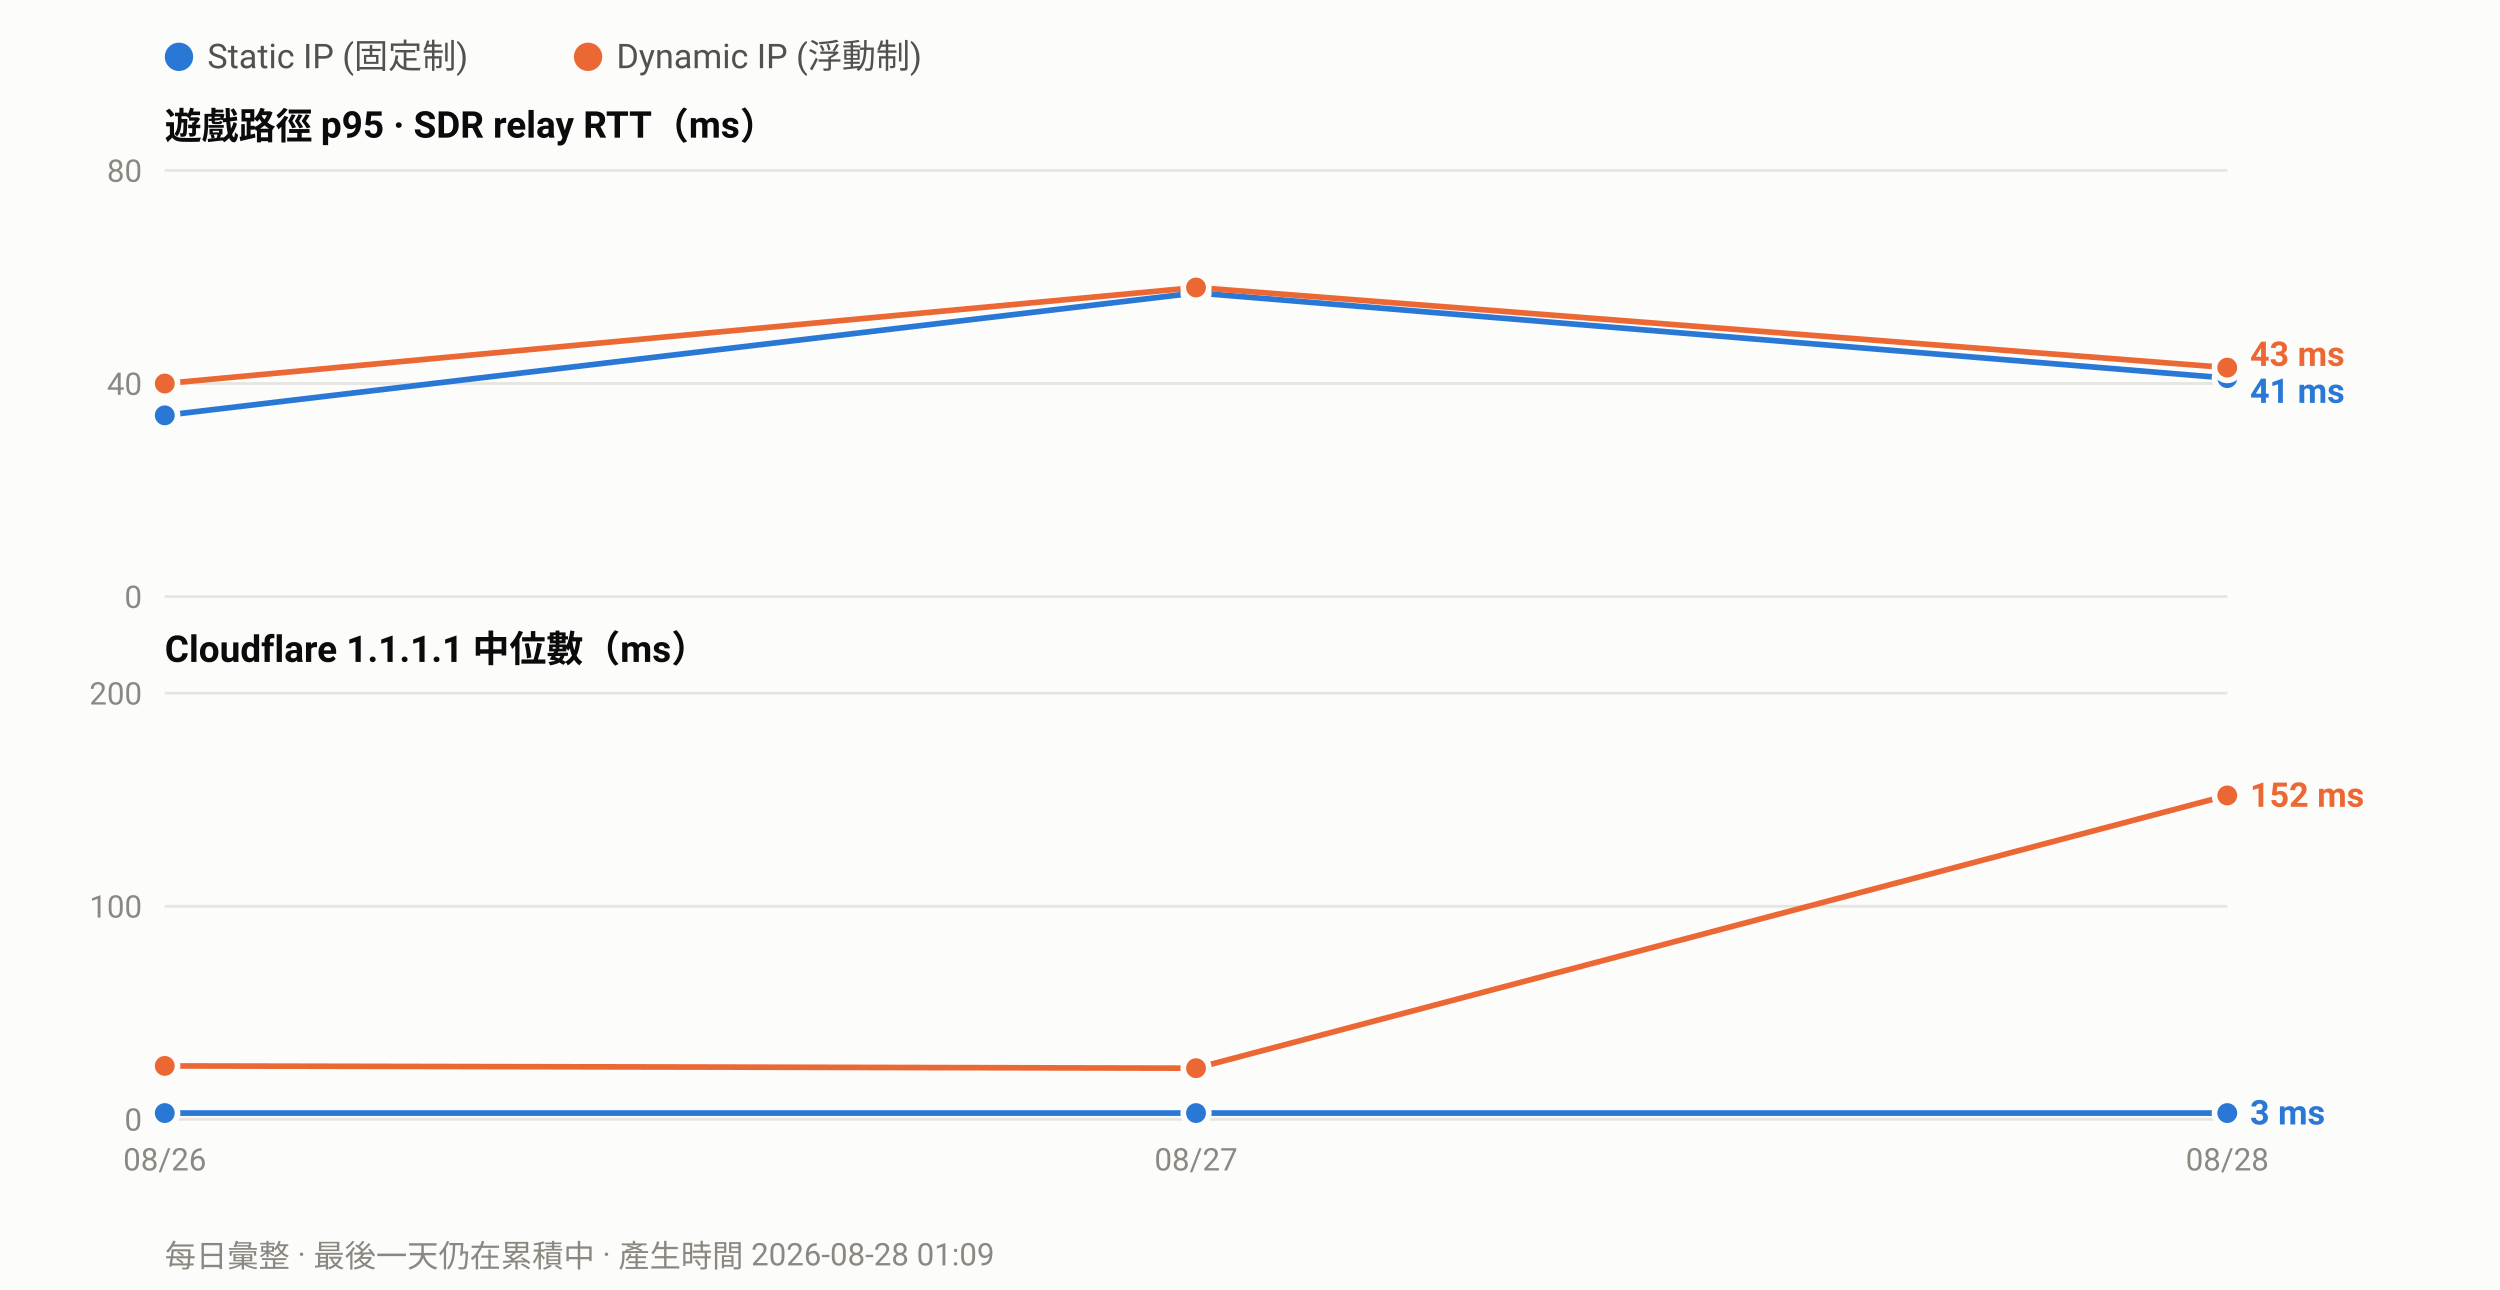
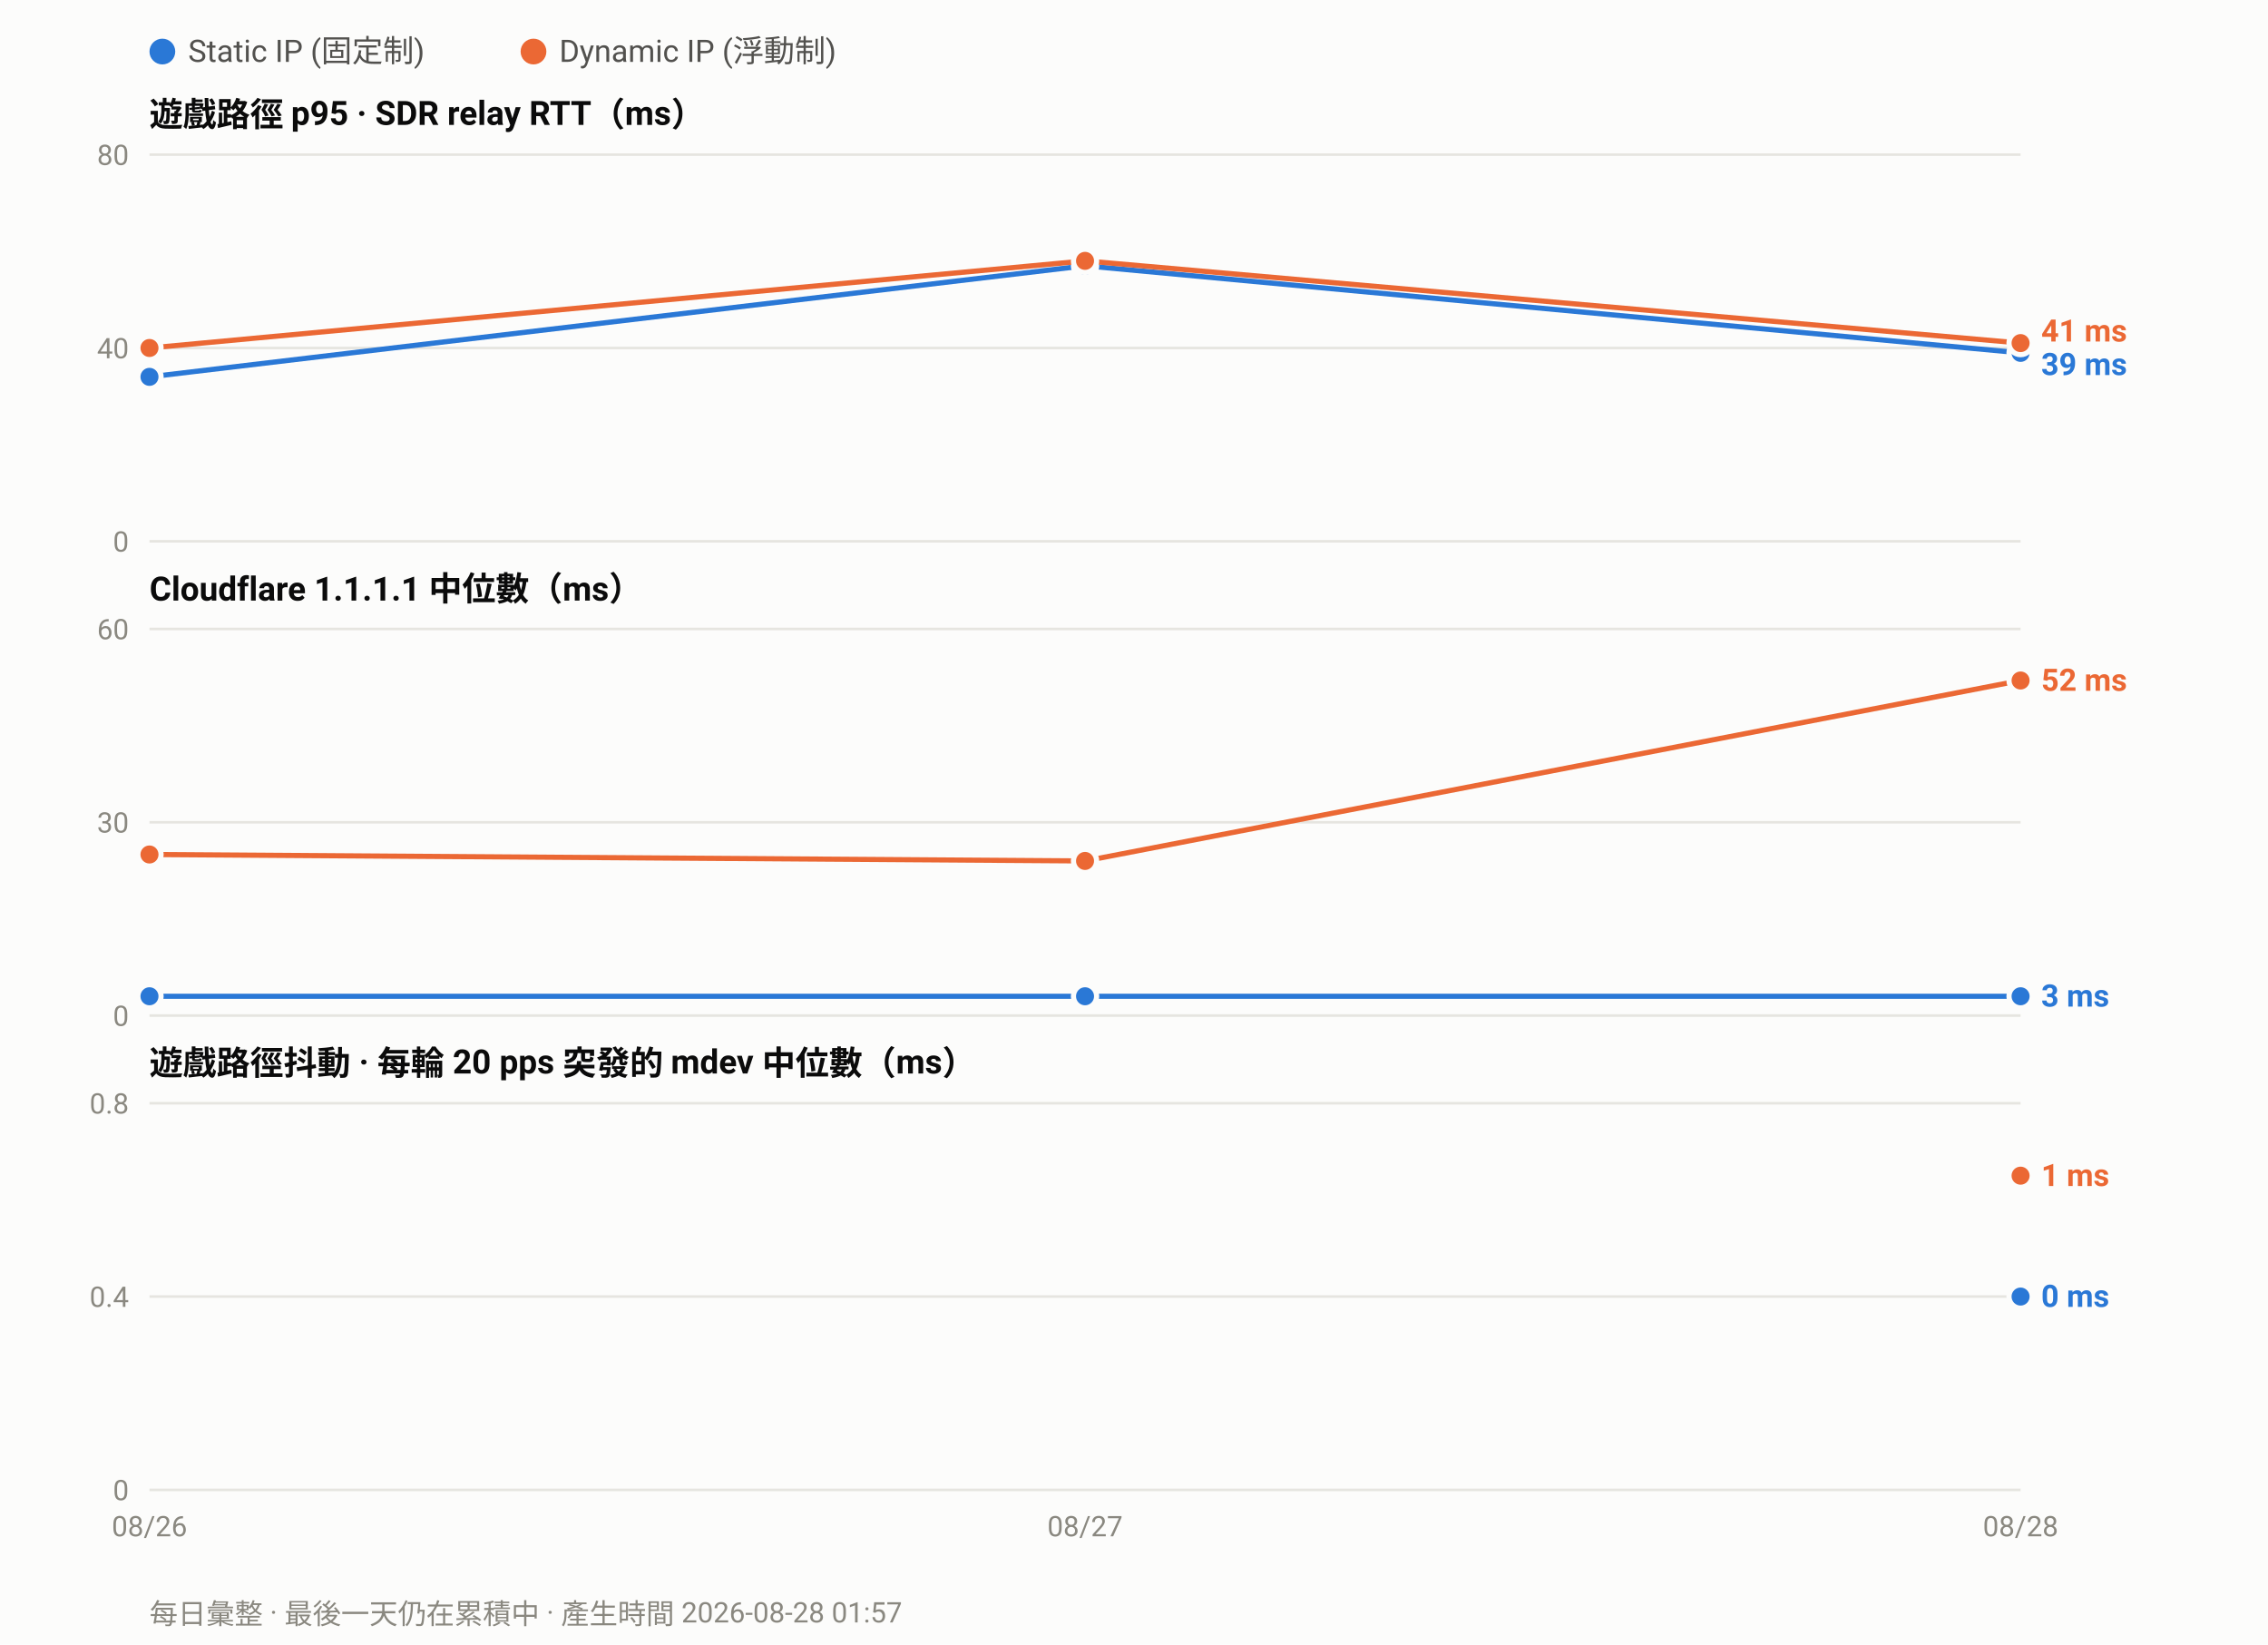
- <svg xmlns="http://www.w3.org/2000/svg" width="880" height="454" viewBox="0 0 880 454" font-family="ui-sans-serif,-apple-system,Segoe UI,Roboto,Helvetica,Arial,sans-serif">
-   <rect width="880" height="454" fill="#fcfcfb" />
+ <svg xmlns="http://www.w3.org/2000/svg" width="880" height="638" viewBox="0 0 880 638" font-family="ui-sans-serif,-apple-system,Segoe UI,Roboto,Helvetica,Arial,sans-serif">
+   <rect width="880" height="638" fill="#fcfcfb" />
  <circle cx="63.0" cy="20" r="5" fill="#2a78d6" />
  <text x="73.0" y="24" font-size="12" fill="#52514e">Static IP (固定制)</text>
  <circle cx="207.0" cy="20" r="5" fill="#eb6834" />
  <text x="217.0" y="24" font-size="12" fill="#52514e">Dynamic IP (浮動制)</text>
  <text x="58" y="49.0" font-size="13" font-weight="600" fill="#0b0b0b">遊戲路徑 p95 · SDR relay RTT（ms）</text>
  <line x1="58" y1="210.0" x2="784.0" y2="210.0" stroke="#e6e5e0" stroke-width="1" />
  <text x="50" y="214.0" font-size="11" text-anchor="end" fill="#8a8880">0</text>
  <line x1="58" y1="135.0" x2="784.0" y2="135.0" stroke="#e6e5e0" stroke-width="1" />
  <text x="50" y="139.0" font-size="11" text-anchor="end" fill="#8a8880">40</text>
  <line x1="58" y1="60.0" x2="784.0" y2="60.0" stroke="#e6e5e0" stroke-width="1" />
  <text x="50" y="64.0" font-size="11" text-anchor="end" fill="#8a8880">80</text>
-   <polyline fill="none" stroke="#2a78d6" stroke-width="2" stroke-linejoin="round" points="58.0,146.2 421.0,103.1 784.0,133.1" />
+   <polyline fill="none" stroke="#2a78d6" stroke-width="2" stroke-linejoin="round" points="58.0,146.2 421.0,103.1 784.0,136.9" />
  <circle cx="58.0" cy="146.2" r="4.5" fill="#2a78d6" stroke="#fcfcfb" stroke-width="2" />
  <circle cx="421.0" cy="103.1" r="4.5" fill="#2a78d6" stroke="#fcfcfb" stroke-width="2" />
-   <circle cx="784.0" cy="133.1" r="4.5" fill="#2a78d6" stroke="#fcfcfb" stroke-width="2" />
-   <polyline fill="none" stroke="#eb6834" stroke-width="2" stroke-linejoin="round" points="58.0,135.0 421.0,101.2 784.0,129.4" />
+   <circle cx="784.0" cy="136.9" r="4.5" fill="#2a78d6" stroke="#fcfcfb" stroke-width="2" />
+   <polyline fill="none" stroke="#eb6834" stroke-width="2" stroke-linejoin="round" points="58.0,135.0 421.0,101.2 784.0,133.1" />
  <circle cx="58.0" cy="135.0" r="4.5" fill="#eb6834" stroke="#fcfcfb" stroke-width="2" />
  <circle cx="421.0" cy="101.2" r="4.5" fill="#eb6834" stroke="#fcfcfb" stroke-width="2" />
-   <circle cx="784.0" cy="129.4" r="4.5" fill="#eb6834" stroke="#fcfcfb" stroke-width="2" />
-   <text x="792.0" y="128.8" font-size="12" font-weight="600" fill="#eb6834">43 ms</text>
-   <text x="792.0" y="141.8" font-size="12" font-weight="600" fill="#2a78d6">41 ms</text>
+   <circle cx="784.0" cy="133.1" r="4.5" fill="#eb6834" stroke="#fcfcfb" stroke-width="2" />
+   <text x="792.0" y="132.5" font-size="12" font-weight="600" fill="#eb6834">41 ms</text>
+   <text x="792.0" y="145.5" font-size="12" font-weight="600" fill="#2a78d6">39 ms</text>
  <text x="58" y="233.0" font-size="13" font-weight="600" fill="#0b0b0b">Cloudflare 1.1.1.1 中位數（ms）</text>
  <line x1="58" y1="394.0" x2="784.0" y2="394.0" stroke="#e6e5e0" stroke-width="1" />
  <text x="50" y="398.0" font-size="11" text-anchor="end" fill="#8a8880">0</text>
  <line x1="58" y1="319.0" x2="784.0" y2="319.0" stroke="#e6e5e0" stroke-width="1" />
-   <text x="50" y="323.0" font-size="11" text-anchor="end" fill="#8a8880">100</text>
+   <text x="50" y="323.0" font-size="11" text-anchor="end" fill="#8a8880">30</text>
  <line x1="58" y1="244.0" x2="784.0" y2="244.0" stroke="#e6e5e0" stroke-width="1" />
-   <text x="50" y="248.0" font-size="11" text-anchor="end" fill="#8a8880">200</text>
-   <polyline fill="none" stroke="#2a78d6" stroke-width="2" stroke-linejoin="round" points="58.0,391.8 421.0,391.8 784.0,391.8" />
-   <circle cx="58.0" cy="391.8" r="4.5" fill="#2a78d6" stroke="#fcfcfb" stroke-width="2" />
-   <circle cx="421.0" cy="391.8" r="4.5" fill="#2a78d6" stroke="#fcfcfb" stroke-width="2" />
-   <circle cx="784.0" cy="391.8" r="4.5" fill="#2a78d6" stroke="#fcfcfb" stroke-width="2" />
-   <polyline fill="none" stroke="#eb6834" stroke-width="2" stroke-linejoin="round" points="58.0,375.2 421.0,376.0 784.0,280.0" />
-   <circle cx="58.0" cy="375.2" r="4.5" fill="#eb6834" stroke="#fcfcfb" stroke-width="2" />
-   <circle cx="421.0" cy="376.0" r="4.5" fill="#eb6834" stroke="#fcfcfb" stroke-width="2" />
-   <circle cx="784.0" cy="280.0" r="4.5" fill="#eb6834" stroke="#fcfcfb" stroke-width="2" />
-   <text x="792.0" y="284.0" font-size="12" font-weight="600" fill="#eb6834">152 ms</text>
-   <text x="792.0" y="395.8" font-size="12" font-weight="600" fill="#2a78d6">3 ms</text>
-   <text x="58.0" y="412.0" font-size="11" text-anchor="middle" fill="#8a8880">08/26</text>
-   <text x="421.0" y="412.0" font-size="11" text-anchor="middle" fill="#8a8880">08/27</text>
-   <text x="784.0" y="412.0" font-size="11" text-anchor="middle" fill="#8a8880">08/28</text>
-   <text x="58" y="446" font-size="11" fill="#8a8880">每日彙整 · 最後一天仍在累積中 · 產生時間 2026-08-28 01:09</text>
+   <text x="50" y="248.0" font-size="11" text-anchor="end" fill="#8a8880">60</text>
+   <polyline fill="none" stroke="#2a78d6" stroke-width="2" stroke-linejoin="round" points="58.0,386.5 421.0,386.5 784.0,386.5" />
+   <circle cx="58.0" cy="386.5" r="4.5" fill="#2a78d6" stroke="#fcfcfb" stroke-width="2" />
+   <circle cx="421.0" cy="386.5" r="4.5" fill="#2a78d6" stroke="#fcfcfb" stroke-width="2" />
+   <circle cx="784.0" cy="386.5" r="4.5" fill="#2a78d6" stroke="#fcfcfb" stroke-width="2" />
+   <polyline fill="none" stroke="#eb6834" stroke-width="2" stroke-linejoin="round" points="58.0,331.5 421.0,334.0 784.0,264.0" />
+   <circle cx="58.0" cy="331.5" r="4.5" fill="#eb6834" stroke="#fcfcfb" stroke-width="2" />
+   <circle cx="421.0" cy="334.0" r="4.5" fill="#eb6834" stroke="#fcfcfb" stroke-width="2" />
+   <circle cx="784.0" cy="264.0" r="4.5" fill="#eb6834" stroke="#fcfcfb" stroke-width="2" />
+   <text x="792.0" y="268.0" font-size="12" font-weight="600" fill="#eb6834">52 ms</text>
+   <text x="792.0" y="390.5" font-size="12" font-weight="600" fill="#2a78d6">3 ms</text>
+   <text x="58" y="417.0" font-size="13" font-weight="600" fill="#0b0b0b">遊戲路徑抖動 · 每輪 20 pps 突發的 mdev 中位數（ms）</text>
+   <line x1="58" y1="578.0" x2="784.0" y2="578.0" stroke="#e6e5e0" stroke-width="1" />
+   <text x="50" y="582.0" font-size="11" text-anchor="end" fill="#8a8880">0</text>
+   <line x1="58" y1="503.0" x2="784.0" y2="503.0" stroke="#e6e5e0" stroke-width="1" />
+   <text x="50" y="507.0" font-size="11" text-anchor="end" fill="#8a8880">0.4</text>
+   <line x1="58" y1="428.0" x2="784.0" y2="428.0" stroke="#e6e5e0" stroke-width="1" />
+   <text x="50" y="432.0" font-size="11" text-anchor="end" fill="#8a8880">0.8</text>
+   <circle cx="784.0" cy="503.0" r="4.5" fill="#2a78d6" stroke="#fcfcfb" stroke-width="2" />
+   <circle cx="784.0" cy="456.1" r="4.5" fill="#eb6834" stroke="#fcfcfb" stroke-width="2" />
+   <text x="792.0" y="460.1" font-size="12" font-weight="600" fill="#eb6834">1 ms</text>
+   <text x="792.0" y="507.0" font-size="12" font-weight="600" fill="#2a78d6">0 ms</text>
+   <text x="58.0" y="596.0" font-size="11" text-anchor="middle" fill="#8a8880">08/26</text>
+   <text x="421.0" y="596.0" font-size="11" text-anchor="middle" fill="#8a8880">08/27</text>
+   <text x="784.0" y="596.0" font-size="11" text-anchor="middle" fill="#8a8880">08/28</text>
+   <text x="58" y="630" font-size="11" fill="#8a8880">每日彙整 · 最後一天仍在累積中 · 產生時間 2026-08-28 01:57</text>
</svg>
